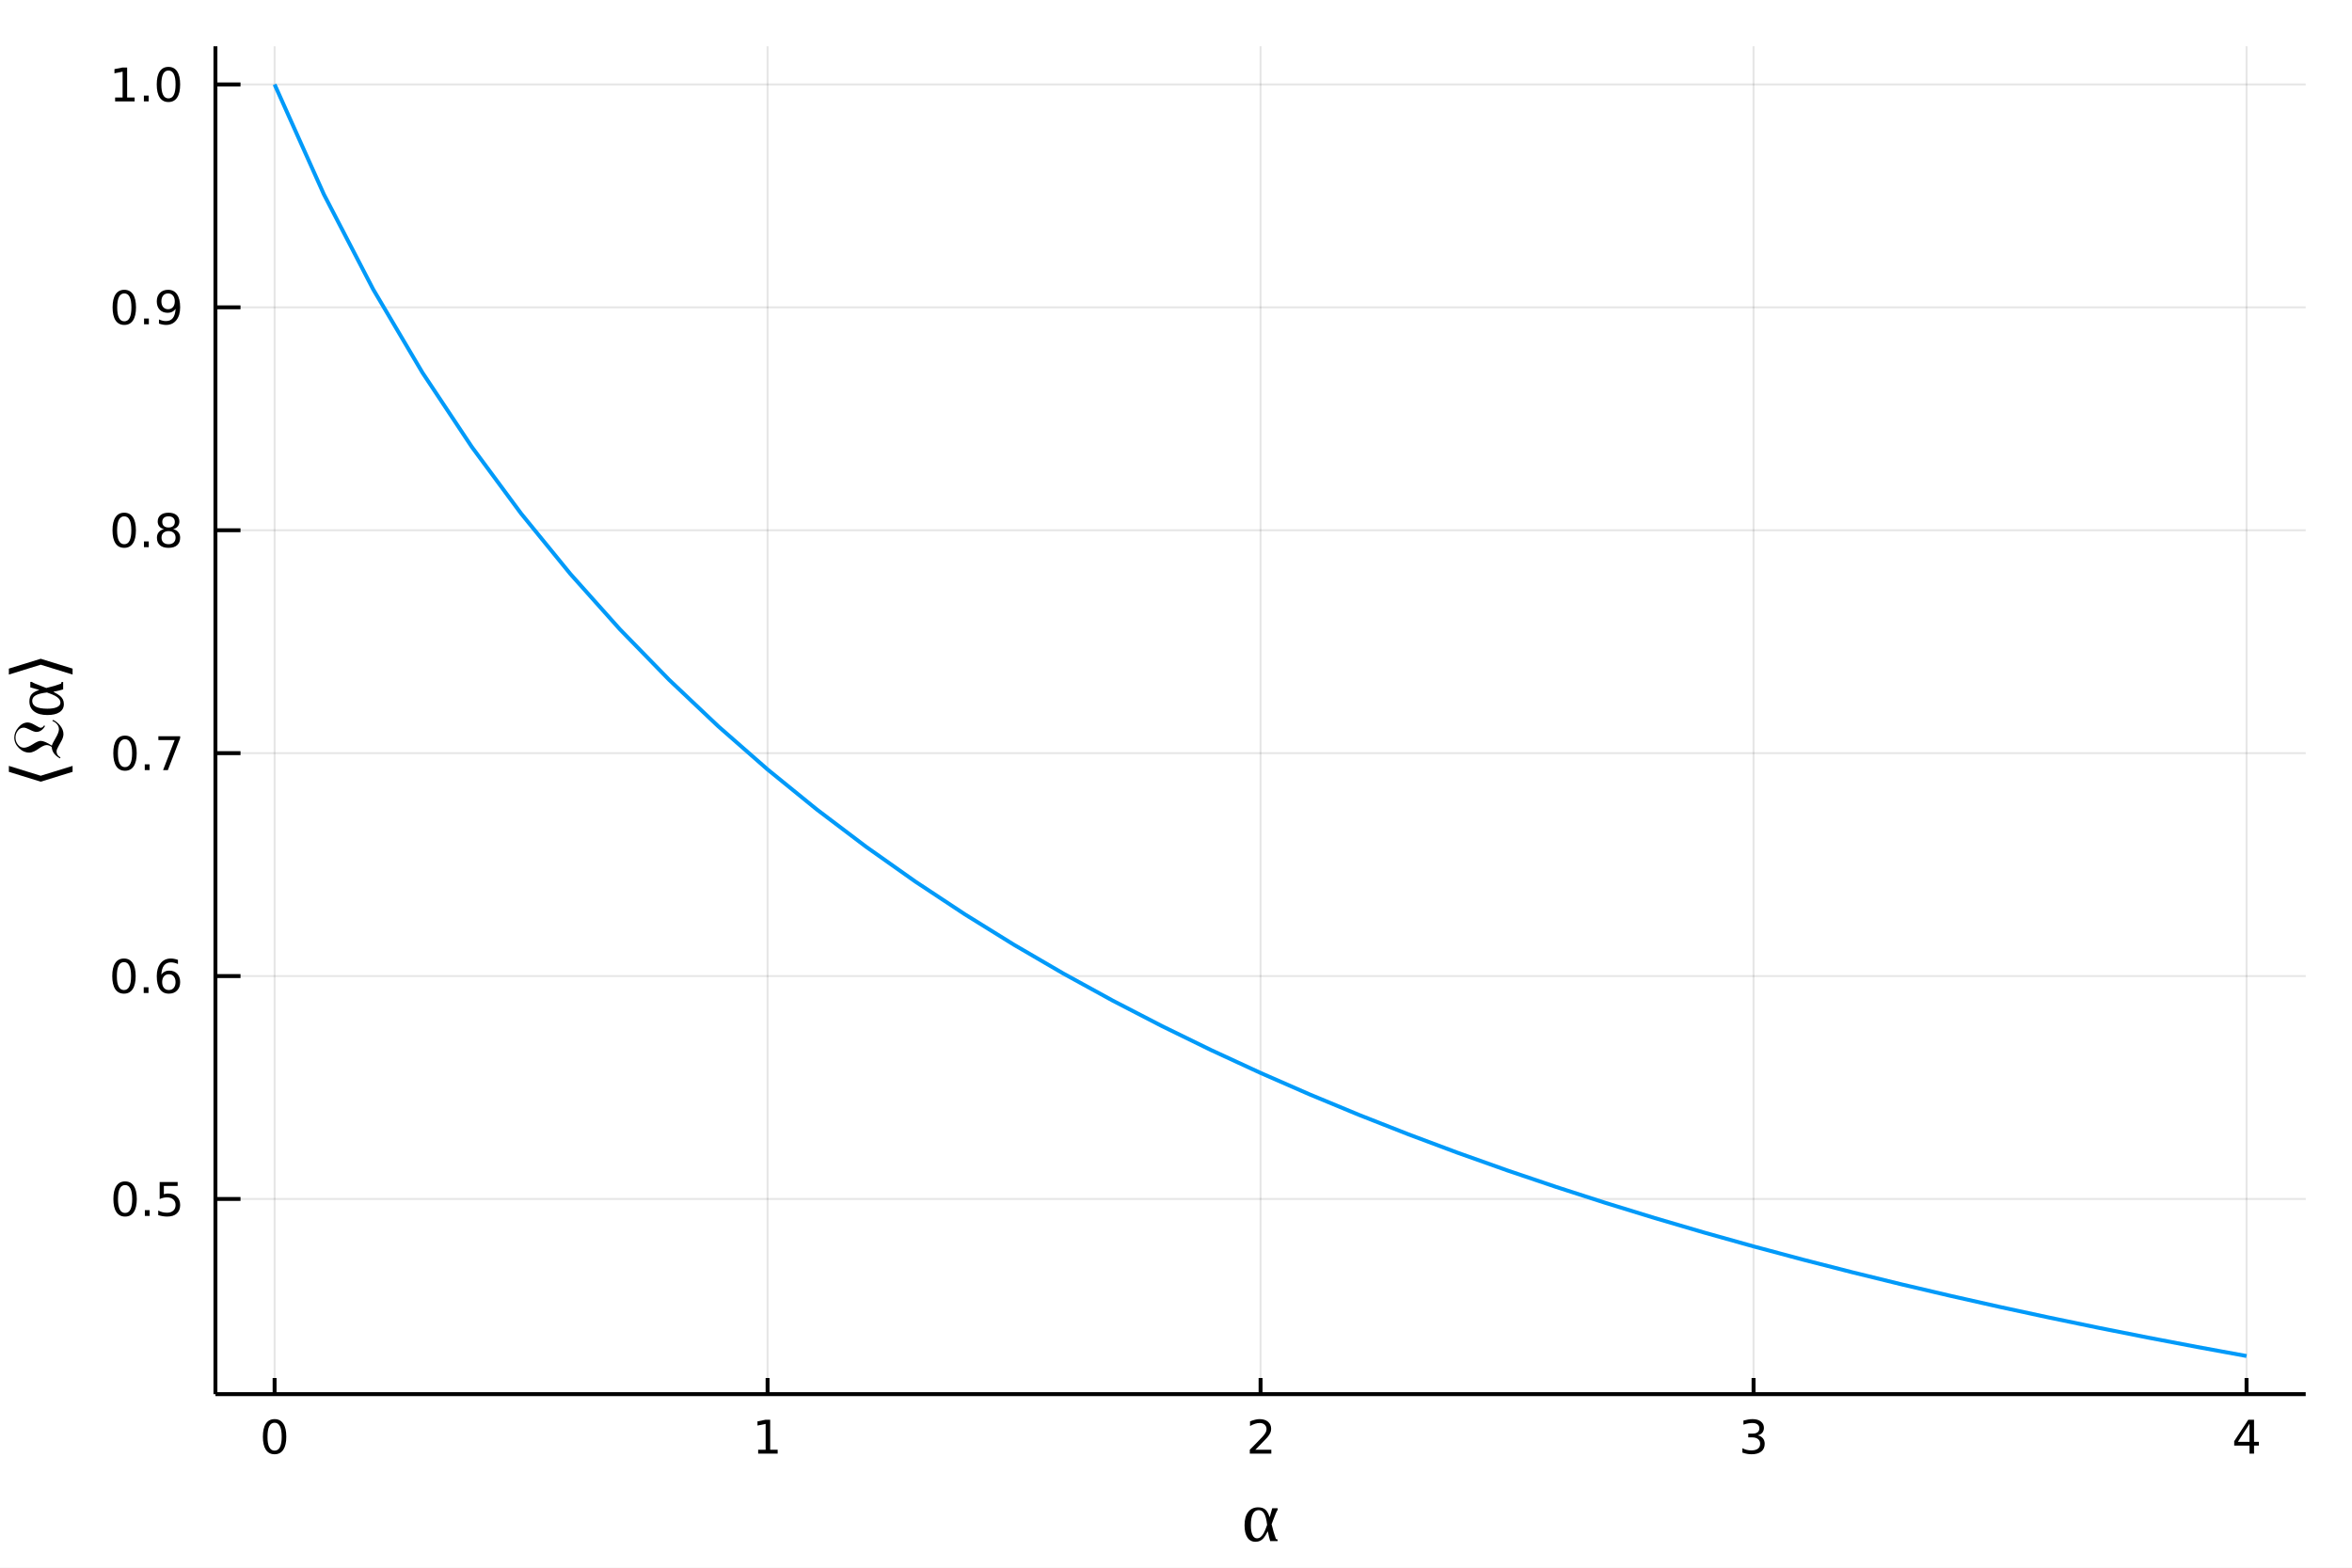
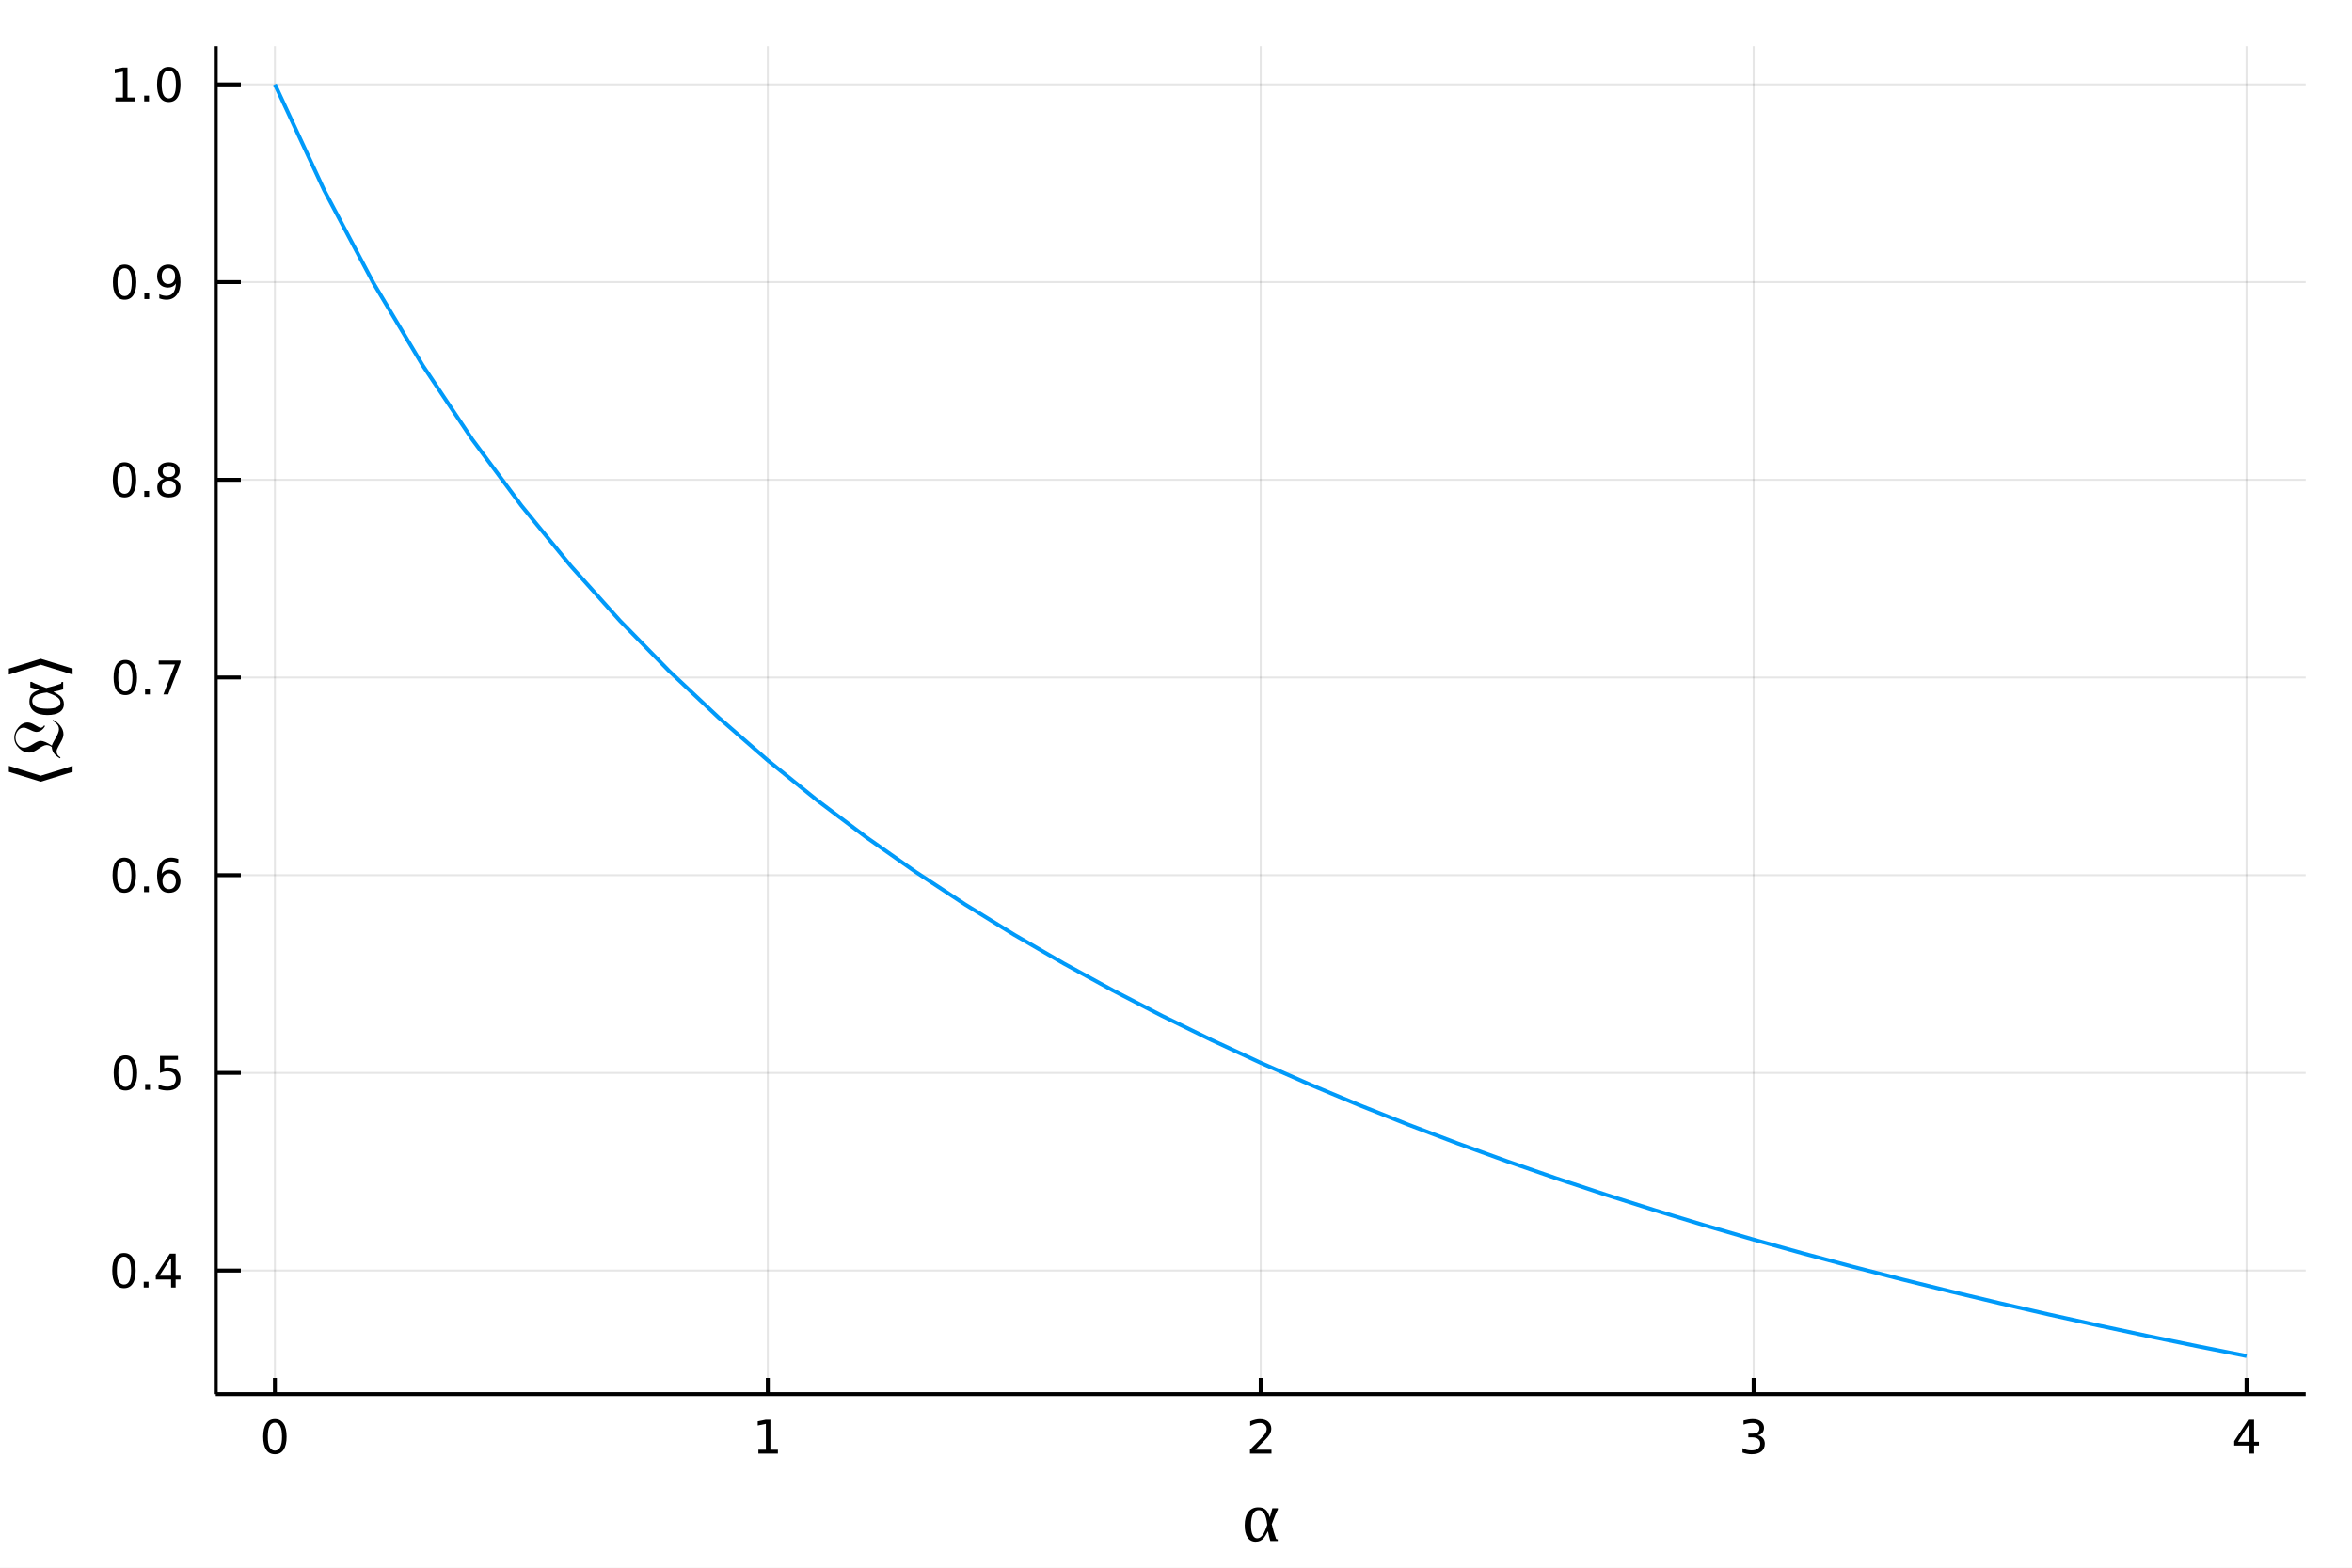
<svg xmlns="http://www.w3.org/2000/svg" width="600" height="400" viewBox="0 0 2400 1600">
  <defs>
-     <clipPath id="clip580">
+     <clipPath id="clip570">
      <rect x="0" y="0" width="2400" height="1600" />
    </clipPath>
  </defs>
-   <path clip-path="url(#clip580)" d=" M0 1600 L2400 1600 L2400 0 L0 0  Z   " fill="#ffffff" fill-rule="evenodd" fill-opacity="1" />
+   <path clip-path="url(#clip570)" d=" M0 1600 L2400 1600 L2400 0 L0 0  Z   " fill="#ffffff" fill-rule="evenodd" fill-opacity="1" />
  <defs>
-     <clipPath id="clip581">
+     <clipPath id="clip571">
      <rect x="480" y="0" width="1681" height="1600" />
    </clipPath>
  </defs>
-   <path clip-path="url(#clip580)" d=" M219.829 1422.89 L2352.76 1422.89 L2352.76 47.244 L219.829 47.244  Z   " fill="#ffffff" fill-rule="evenodd" fill-opacity="1" />
+   <path clip-path="url(#clip570)" d=" M220.153 1422.89 L2352.76 1422.89 L2352.76 47.244 L220.153 47.244  Z   " fill="#ffffff" fill-rule="evenodd" fill-opacity="1" />
  <defs>
-     <clipPath id="clip582">
-       <rect x="219" y="47" width="2134" height="1377" />
+     <clipPath id="clip572">
+       <rect x="220" y="47" width="2134" height="1377" />
    </clipPath>
  </defs>
-   <polyline clip-path="url(#clip582)" style="stroke:#000000; stroke-linecap:butt; stroke-linejoin:round; stroke-width:2; stroke-opacity:0.1; fill:none" points="   280.195,1422.89 280.195,47.244    " />
-   <polyline clip-path="url(#clip582)" style="stroke:#000000; stroke-linecap:butt; stroke-linejoin:round; stroke-width:2; stroke-opacity:0.1; fill:none" points="   783.244,1422.89 783.244,47.244    " />
-   <polyline clip-path="url(#clip582)" style="stroke:#000000; stroke-linecap:butt; stroke-linejoin:round; stroke-width:2; stroke-opacity:0.1; fill:none" points="   1286.29,1422.89 1286.29,47.244    " />
-   <polyline clip-path="url(#clip582)" style="stroke:#000000; stroke-linecap:butt; stroke-linejoin:round; stroke-width:2; stroke-opacity:0.1; fill:none" points="   1789.34,1422.89 1789.34,47.244    " />
-   <polyline clip-path="url(#clip582)" style="stroke:#000000; stroke-linecap:butt; stroke-linejoin:round; stroke-width:2; stroke-opacity:0.1; fill:none" points="   2292.39,1422.89 2292.39,47.244    " />
-   <polyline clip-path="url(#clip580)" style="stroke:#000000; stroke-linecap:butt; stroke-linejoin:round; stroke-width:4; stroke-opacity:1; fill:none" points="   219.829,1422.89 2352.76,1422.89    " />
-   <polyline clip-path="url(#clip580)" style="stroke:#000000; stroke-linecap:butt; stroke-linejoin:round; stroke-width:4; stroke-opacity:1; fill:none" points="   280.195,1422.89 280.195,1406.38    " />
-   <polyline clip-path="url(#clip580)" style="stroke:#000000; stroke-linecap:butt; stroke-linejoin:round; stroke-width:4; stroke-opacity:1; fill:none" points="   783.244,1422.89 783.244,1406.38    " />
-   <polyline clip-path="url(#clip580)" style="stroke:#000000; stroke-linecap:butt; stroke-linejoin:round; stroke-width:4; stroke-opacity:1; fill:none" points="   1286.29,1422.89 1286.29,1406.38    " />
-   <polyline clip-path="url(#clip580)" style="stroke:#000000; stroke-linecap:butt; stroke-linejoin:round; stroke-width:4; stroke-opacity:1; fill:none" points="   1789.34,1422.89 1789.34,1406.38    " />
-   <polyline clip-path="url(#clip580)" style="stroke:#000000; stroke-linecap:butt; stroke-linejoin:round; stroke-width:4; stroke-opacity:1; fill:none" points="   2292.39,1422.89 2292.39,1406.38    " />
-   <path clip-path="url(#clip580)" d="M280.195 1452.08 Q276.584 1452.08 274.755 1455.65 Q272.95 1459.19 272.95 1466.32 Q272.95 1473.43 274.755 1476.99 Q276.584 1480.53 280.195 1480.53 Q283.829 1480.53 285.635 1476.99 Q287.464 1473.43 287.464 1466.32 Q287.464 1459.19 285.635 1455.65 Q283.829 1452.08 280.195 1452.08 M280.195 1448.38 Q286.005 1448.38 289.061 1452.99 Q292.14 1457.57 292.14 1466.32 Q292.14 1475.05 289.061 1479.65 Q286.005 1484.24 280.195 1484.24 Q274.385 1484.24 271.306 1479.65 Q268.251 1475.05 268.251 1466.32 Q268.251 1457.57 271.306 1452.99 Q274.385 1448.38 280.195 1448.38 Z" fill="#000000" fill-rule="evenodd" fill-opacity="1" />
-   <path clip-path="url(#clip580)" d="M773.626 1479.63 L781.265 1479.63 L781.265 1453.26 L772.955 1454.93 L772.955 1450.67 L781.218 1449 L785.894 1449 L785.894 1479.63 L793.533 1479.63 L793.533 1483.56 L773.626 1483.56 L773.626 1479.63 Z" fill="#000000" fill-rule="evenodd" fill-opacity="1" />
-   <path clip-path="url(#clip580)" d="M1280.95 1479.63 L1297.26 1479.63 L1297.26 1483.56 L1275.32 1483.56 L1275.32 1479.63 Q1277.98 1476.87 1282.57 1472.25 Q1287.17 1467.59 1288.35 1466.25 Q1290.6 1463.73 1291.48 1461.99 Q1292.38 1460.23 1292.38 1458.54 Q1292.38 1455.79 1290.44 1454.05 Q1288.51 1452.31 1285.41 1452.31 Q1283.21 1452.31 1280.76 1453.08 Q1278.33 1453.84 1275.55 1455.39 L1275.55 1450.67 Q1278.38 1449.54 1280.83 1448.96 Q1283.28 1448.38 1285.32 1448.38 Q1290.69 1448.38 1293.89 1451.06 Q1297.08 1453.75 1297.08 1458.24 Q1297.08 1460.37 1296.27 1462.29 Q1295.48 1464.19 1293.38 1466.78 Q1292.8 1467.45 1289.7 1470.67 Q1286.59 1473.87 1280.95 1479.63 Z" fill="#000000" fill-rule="evenodd" fill-opacity="1" />
-   <path clip-path="url(#clip580)" d="M1793.59 1464.93 Q1796.95 1465.65 1798.82 1467.92 Q1800.72 1470.19 1800.72 1473.52 Q1800.72 1478.63 1797.2 1481.44 Q1793.68 1484.24 1787.2 1484.24 Q1785.02 1484.24 1782.71 1483.8 Q1780.42 1483.38 1777.96 1482.52 L1777.96 1478.01 Q1779.91 1479.14 1782.22 1479.72 Q1784.54 1480.3 1787.06 1480.3 Q1791.46 1480.3 1793.75 1478.56 Q1796.07 1476.83 1796.07 1473.52 Q1796.07 1470.46 1793.91 1468.75 Q1791.78 1467.01 1787.96 1467.01 L1783.94 1467.01 L1783.94 1463.17 L1788.15 1463.17 Q1791.6 1463.17 1793.43 1461.81 Q1795.26 1460.42 1795.26 1457.82 Q1795.26 1455.16 1793.36 1453.75 Q1791.48 1452.31 1787.96 1452.31 Q1786.04 1452.31 1783.84 1452.73 Q1781.64 1453.15 1779.01 1454.03 L1779.01 1449.86 Q1781.67 1449.12 1783.98 1448.75 Q1786.32 1448.38 1788.38 1448.38 Q1793.7 1448.38 1796.81 1450.81 Q1799.91 1453.22 1799.91 1457.34 Q1799.91 1460.21 1798.26 1462.2 Q1796.62 1464.17 1793.59 1464.93 Z" fill="#000000" fill-rule="evenodd" fill-opacity="1" />
-   <path clip-path="url(#clip580)" d="M2295.4 1453.08 L2283.59 1471.53 L2295.4 1471.53 L2295.4 1453.08 M2294.17 1449 L2300.05 1449 L2300.05 1471.53 L2304.98 1471.53 L2304.98 1475.42 L2300.05 1475.42 L2300.05 1483.56 L2295.4 1483.56 L2295.4 1475.42 L2279.8 1475.42 L2279.8 1470.9 L2294.17 1449 Z" fill="#000000" fill-rule="evenodd" fill-opacity="1" />
-   <g clip-path="url(#clip580)">
-     <text style="fill:#000000; fill-opacity:1; font-family:Times New Roman,TimesNewRoman,Times,Baskerville,Georgia,serif; font-size:73px; text-anchor:middle;" transform="rotate(0, 1286.29, 1572.84)" x="1286.29" y="1572.84">α</text>
+   <polyline clip-path="url(#clip572)" style="stroke:#000000; stroke-linecap:butt; stroke-linejoin:round; stroke-width:2; stroke-opacity:0.1; fill:none" points="   280.51,1422.89 280.51,47.244    " />
+   <polyline clip-path="url(#clip572)" style="stroke:#000000; stroke-linecap:butt; stroke-linejoin:round; stroke-width:2; stroke-opacity:0.1; fill:none" points="   783.482,1422.89 783.482,47.244    " />
+   <polyline clip-path="url(#clip572)" style="stroke:#000000; stroke-linecap:butt; stroke-linejoin:round; stroke-width:2; stroke-opacity:0.1; fill:none" points="   1286.45,1422.89 1286.45,47.244    " />
+   <polyline clip-path="url(#clip572)" style="stroke:#000000; stroke-linecap:butt; stroke-linejoin:round; stroke-width:2; stroke-opacity:0.1; fill:none" points="   1789.43,1422.89 1789.43,47.244    " />
+   <polyline clip-path="url(#clip572)" style="stroke:#000000; stroke-linecap:butt; stroke-linejoin:round; stroke-width:2; stroke-opacity:0.1; fill:none" points="   2292.4,1422.89 2292.4,47.244    " />
+   <polyline clip-path="url(#clip570)" style="stroke:#000000; stroke-linecap:butt; stroke-linejoin:round; stroke-width:4; stroke-opacity:1; fill:none" points="   220.153,1422.89 2352.76,1422.89    " />
+   <polyline clip-path="url(#clip570)" style="stroke:#000000; stroke-linecap:butt; stroke-linejoin:round; stroke-width:4; stroke-opacity:1; fill:none" points="   280.51,1422.89 280.51,1406.38    " />
+   <polyline clip-path="url(#clip570)" style="stroke:#000000; stroke-linecap:butt; stroke-linejoin:round; stroke-width:4; stroke-opacity:1; fill:none" points="   783.482,1422.89 783.482,1406.38    " />
+   <polyline clip-path="url(#clip570)" style="stroke:#000000; stroke-linecap:butt; stroke-linejoin:round; stroke-width:4; stroke-opacity:1; fill:none" points="   1286.45,1422.89 1286.45,1406.38    " />
+   <polyline clip-path="url(#clip570)" style="stroke:#000000; stroke-linecap:butt; stroke-linejoin:round; stroke-width:4; stroke-opacity:1; fill:none" points="   1789.43,1422.89 1789.43,1406.38    " />
+   <polyline clip-path="url(#clip570)" style="stroke:#000000; stroke-linecap:butt; stroke-linejoin:round; stroke-width:4; stroke-opacity:1; fill:none" points="   2292.4,1422.89 2292.4,1406.38    " />
+   <path clip-path="url(#clip570)" d="M280.51 1452.08 Q276.899 1452.08 275.07 1455.65 Q273.265 1459.19 273.265 1466.32 Q273.265 1473.43 275.07 1476.99 Q276.899 1480.53 280.51 1480.53 Q284.144 1480.53 285.95 1476.99 Q287.779 1473.43 287.779 1466.32 Q287.779 1459.19 285.95 1455.65 Q284.144 1452.08 280.51 1452.08 M280.51 1448.38 Q286.32 1448.38 289.376 1452.99 Q292.454 1457.57 292.454 1466.32 Q292.454 1475.05 289.376 1479.65 Q286.32 1484.24 280.51 1484.24 Q274.7 1484.24 271.621 1479.65 Q268.566 1475.05 268.566 1466.32 Q268.566 1457.57 271.621 1452.99 Q274.7 1448.38 280.51 1448.38 Z" fill="#000000" fill-rule="evenodd" fill-opacity="1" />
+   <path clip-path="url(#clip570)" d="M773.864 1479.63 L781.503 1479.63 L781.503 1453.26 L773.193 1454.93 L773.193 1450.67 L781.457 1449 L786.133 1449 L786.133 1479.63 L793.772 1479.63 L793.772 1483.56 L773.864 1483.56 L773.864 1479.63 Z" fill="#000000" fill-rule="evenodd" fill-opacity="1" />
+   <path clip-path="url(#clip570)" d="M1281.11 1479.63 L1297.43 1479.63 L1297.43 1483.56 L1275.48 1483.56 L1275.48 1479.63 Q1278.14 1476.87 1282.73 1472.25 Q1287.33 1467.59 1288.51 1466.25 Q1290.76 1463.73 1291.64 1461.99 Q1292.54 1460.23 1292.54 1458.54 Q1292.54 1455.79 1290.6 1454.05 Q1288.68 1452.31 1285.58 1452.31 Q1283.38 1452.31 1280.92 1453.08 Q1278.49 1453.84 1275.71 1455.39 L1275.71 1450.67 Q1278.54 1449.54 1280.99 1448.96 Q1283.45 1448.38 1285.48 1448.38 Q1290.85 1448.38 1294.05 1451.06 Q1297.24 1453.75 1297.24 1458.24 Q1297.24 1460.37 1296.43 1462.29 Q1295.64 1464.19 1293.54 1466.78 Q1292.96 1467.45 1289.86 1470.67 Q1286.76 1473.87 1281.11 1479.63 Z" fill="#000000" fill-rule="evenodd" fill-opacity="1" />
+   <path clip-path="url(#clip570)" d="M1793.67 1464.93 Q1797.03 1465.65 1798.91 1467.92 Q1800.8 1470.19 1800.8 1473.52 Q1800.8 1478.63 1797.29 1481.44 Q1793.77 1484.24 1787.29 1484.24 Q1785.11 1484.24 1782.8 1483.8 Q1780.5 1483.38 1778.05 1482.52 L1778.05 1478.01 Q1779.99 1479.14 1782.31 1479.72 Q1784.62 1480.3 1787.15 1480.3 Q1791.54 1480.3 1793.84 1478.56 Q1796.15 1476.83 1796.15 1473.52 Q1796.15 1470.46 1794 1468.75 Q1791.87 1467.01 1788.05 1467.01 L1784.02 1467.01 L1784.02 1463.17 L1788.23 1463.17 Q1791.68 1463.17 1793.51 1461.81 Q1795.34 1460.42 1795.34 1457.82 Q1795.34 1455.16 1793.44 1453.75 Q1791.57 1452.31 1788.05 1452.31 Q1786.13 1452.31 1783.93 1452.73 Q1781.73 1453.15 1779.09 1454.03 L1779.09 1449.86 Q1781.75 1449.12 1784.07 1448.75 Q1786.41 1448.38 1788.47 1448.38 Q1793.79 1448.38 1796.89 1450.81 Q1799.99 1453.22 1799.99 1457.34 Q1799.99 1460.21 1798.35 1462.2 Q1796.71 1464.17 1793.67 1464.93 Z" fill="#000000" fill-rule="evenodd" fill-opacity="1" />
+   <path clip-path="url(#clip570)" d="M2295.41 1453.08 L2283.6 1471.53 L2295.41 1471.53 L2295.41 1453.08 M2294.18 1449 L2300.06 1449 L2300.06 1471.53 L2304.99 1471.53 L2304.99 1475.42 L2300.06 1475.42 L2300.06 1483.56 L2295.41 1483.56 L2295.41 1475.42 L2279.81 1475.42 L2279.81 1470.9 L2294.18 1449 Z" fill="#000000" fill-rule="evenodd" fill-opacity="1" />
+   <g clip-path="url(#clip570)">
+     <text style="fill:#000000; fill-opacity:1; font-family:Times New Roman,TimesNewRoman,Times,Baskerville,Georgia,serif; font-size:73px; text-anchor:middle;" transform="rotate(0, 1286.45, 1572.84)" x="1286.45" y="1572.84">α</text>
  </g>
-   <polyline clip-path="url(#clip582)" style="stroke:#000000; stroke-linecap:butt; stroke-linejoin:round; stroke-width:2; stroke-opacity:0.1; fill:none" points="   219.829,1223.69 2352.76,1223.69    " />
-   <polyline clip-path="url(#clip582)" style="stroke:#000000; stroke-linecap:butt; stroke-linejoin:round; stroke-width:2; stroke-opacity:0.1; fill:none" points="   219.829,996.187 2352.76,996.187    " />
-   <polyline clip-path="url(#clip582)" style="stroke:#000000; stroke-linecap:butt; stroke-linejoin:round; stroke-width:2; stroke-opacity:0.1; fill:none" points="   219.829,768.685 2352.76,768.685    " />
-   <polyline clip-path="url(#clip582)" style="stroke:#000000; stroke-linecap:butt; stroke-linejoin:round; stroke-width:2; stroke-opacity:0.1; fill:none" points="   219.829,541.182 2352.76,541.182    " />
-   <polyline clip-path="url(#clip582)" style="stroke:#000000; stroke-linecap:butt; stroke-linejoin:round; stroke-width:2; stroke-opacity:0.1; fill:none" points="   219.829,313.68 2352.76,313.68    " />
-   <polyline clip-path="url(#clip582)" style="stroke:#000000; stroke-linecap:butt; stroke-linejoin:round; stroke-width:2; stroke-opacity:0.1; fill:none" points="   219.829,86.177 2352.76,86.177    " />
-   <polyline clip-path="url(#clip580)" style="stroke:#000000; stroke-linecap:butt; stroke-linejoin:round; stroke-width:4; stroke-opacity:1; fill:none" points="   219.829,1422.89 219.829,47.244    " />
-   <polyline clip-path="url(#clip580)" style="stroke:#000000; stroke-linecap:butt; stroke-linejoin:round; stroke-width:4; stroke-opacity:1; fill:none" points="   219.829,1223.69 245.424,1223.69    " />
-   <polyline clip-path="url(#clip580)" style="stroke:#000000; stroke-linecap:butt; stroke-linejoin:round; stroke-width:4; stroke-opacity:1; fill:none" points="   219.829,996.187 245.424,996.187    " />
-   <polyline clip-path="url(#clip580)" style="stroke:#000000; stroke-linecap:butt; stroke-linejoin:round; stroke-width:4; stroke-opacity:1; fill:none" points="   219.829,768.685 245.424,768.685    " />
-   <polyline clip-path="url(#clip580)" style="stroke:#000000; stroke-linecap:butt; stroke-linejoin:round; stroke-width:4; stroke-opacity:1; fill:none" points="   219.829,541.182 245.424,541.182    " />
-   <polyline clip-path="url(#clip580)" style="stroke:#000000; stroke-linecap:butt; stroke-linejoin:round; stroke-width:4; stroke-opacity:1; fill:none" points="   219.829,313.68 245.424,313.68    " />
-   <polyline clip-path="url(#clip580)" style="stroke:#000000; stroke-linecap:butt; stroke-linejoin:round; stroke-width:4; stroke-opacity:1; fill:none" points="   219.829,86.177 245.424,86.177    " />
-   <path clip-path="url(#clip580)" d="M127.649 1209.49 Q124.038 1209.49 122.209 1213.05 Q120.404 1216.59 120.404 1223.72 Q120.404 1230.83 122.209 1234.4 Q124.038 1237.94 127.649 1237.94 Q131.283 1237.94 133.089 1234.4 Q134.918 1230.83 134.918 1223.72 Q134.918 1216.59 133.089 1213.05 Q131.283 1209.49 127.649 1209.49 M127.649 1205.78 Q133.459 1205.78 136.515 1210.39 Q139.593 1214.97 139.593 1223.72 Q139.593 1232.45 136.515 1237.06 Q133.459 1241.64 127.649 1241.64 Q121.839 1241.64 118.76 1237.06 Q115.705 1232.45 115.705 1223.72 Q115.705 1214.97 118.76 1210.39 Q121.839 1205.78 127.649 1205.78 Z" fill="#000000" fill-rule="evenodd" fill-opacity="1" />
-   <path clip-path="url(#clip580)" d="M147.811 1235.09 L152.695 1235.09 L152.695 1240.97 L147.811 1240.97 L147.811 1235.09 Z" fill="#000000" fill-rule="evenodd" fill-opacity="1" />
-   <path clip-path="url(#clip580)" d="M162.927 1206.41 L181.283 1206.41 L181.283 1210.34 L167.209 1210.34 L167.209 1218.82 Q168.228 1218.47 169.246 1218.31 Q170.265 1218.12 171.283 1218.12 Q177.07 1218.12 180.45 1221.29 Q183.829 1224.46 183.829 1229.88 Q183.829 1235.46 180.357 1238.56 Q176.885 1241.64 170.566 1241.64 Q168.39 1241.64 166.121 1241.27 Q163.876 1240.9 161.468 1240.16 L161.468 1235.46 Q163.552 1236.59 165.774 1237.15 Q167.996 1237.71 170.473 1237.71 Q174.478 1237.71 176.815 1235.6 Q179.153 1233.49 179.153 1229.88 Q179.153 1226.27 176.815 1224.16 Q174.478 1222.06 170.473 1222.06 Q168.598 1222.06 166.723 1222.47 Q164.871 1222.89 162.927 1223.77 L162.927 1206.41 Z" fill="#000000" fill-rule="evenodd" fill-opacity="1" />
-   <path clip-path="url(#clip580)" d="M126.492 981.986 Q122.881 981.986 121.052 985.551 Q119.246 989.092 119.246 996.222 Q119.246 1003.33 121.052 1006.89 Q122.881 1010.43 126.492 1010.43 Q130.126 1010.43 131.931 1006.89 Q133.76 1003.33 133.76 996.222 Q133.76 989.092 131.931 985.551 Q130.126 981.986 126.492 981.986 M126.492 978.282 Q132.302 978.282 135.357 982.889 Q138.436 987.472 138.436 996.222 Q138.436 1004.95 135.357 1009.56 Q132.302 1014.14 126.492 1014.14 Q120.682 1014.14 117.603 1009.56 Q114.547 1004.95 114.547 996.222 Q114.547 987.472 117.603 982.889 Q120.682 978.282 126.492 978.282 Z" fill="#000000" fill-rule="evenodd" fill-opacity="1" />
-   <path clip-path="url(#clip580)" d="M146.654 1007.59 L151.538 1007.59 L151.538 1013.47 L146.654 1013.47 L146.654 1007.59 Z" fill="#000000" fill-rule="evenodd" fill-opacity="1" />
-   <path clip-path="url(#clip580)" d="M172.302 994.324 Q169.153 994.324 167.302 996.476 Q165.473 998.629 165.473 1002.38 Q165.473 1006.11 167.302 1008.28 Q169.153 1010.43 172.302 1010.43 Q175.45 1010.43 177.278 1008.28 Q179.13 1006.11 179.13 1002.38 Q179.13 998.629 177.278 996.476 Q175.45 994.324 172.302 994.324 M181.584 979.671 L181.584 983.93 Q179.825 983.097 178.019 982.657 Q176.237 982.217 174.478 982.217 Q169.848 982.217 167.394 985.342 Q164.964 988.467 164.616 994.787 Q165.982 992.773 168.042 991.708 Q170.103 990.62 172.579 990.62 Q177.788 990.62 180.797 993.791 Q183.829 996.939 183.829 1002.38 Q183.829 1007.7 180.681 1010.92 Q177.533 1014.14 172.302 1014.14 Q166.306 1014.14 163.135 1009.56 Q159.964 1004.95 159.964 996.222 Q159.964 988.027 163.853 983.166 Q167.741 978.282 174.292 978.282 Q176.052 978.282 177.834 978.629 Q179.64 978.977 181.584 979.671 Z" fill="#000000" fill-rule="evenodd" fill-opacity="1" />
-   <path clip-path="url(#clip580)" d="M127.556 754.483 Q123.945 754.483 122.117 758.048 Q120.311 761.59 120.311 768.719 Q120.311 775.826 122.117 779.391 Q123.945 782.932 127.556 782.932 Q131.191 782.932 132.996 779.391 Q134.825 775.826 134.825 768.719 Q134.825 761.59 132.996 758.048 Q131.191 754.483 127.556 754.483 M127.556 750.78 Q133.367 750.78 136.422 755.386 Q139.501 759.969 139.501 768.719 Q139.501 777.446 136.422 782.053 Q133.367 786.636 127.556 786.636 Q121.746 786.636 118.668 782.053 Q115.612 777.446 115.612 768.719 Q115.612 759.969 118.668 755.386 Q121.746 750.78 127.556 750.78 Z" fill="#000000" fill-rule="evenodd" fill-opacity="1" />
-   <path clip-path="url(#clip580)" d="M147.718 780.085 L152.603 780.085 L152.603 785.965 L147.718 785.965 L147.718 780.085 Z" fill="#000000" fill-rule="evenodd" fill-opacity="1" />
-   <path clip-path="url(#clip580)" d="M161.607 751.405 L183.829 751.405 L183.829 753.395 L171.283 785.965 L166.399 785.965 L178.204 755.34 L161.607 755.34 L161.607 751.405 Z" fill="#000000" fill-rule="evenodd" fill-opacity="1" />
-   <path clip-path="url(#clip580)" d="M126.746 526.981 Q123.135 526.981 121.307 530.546 Q119.501 534.087 119.501 541.217 Q119.501 548.323 121.307 551.888 Q123.135 555.43 126.746 555.43 Q130.381 555.43 132.186 551.888 Q134.015 548.323 134.015 541.217 Q134.015 534.087 132.186 530.546 Q130.381 526.981 126.746 526.981 M126.746 523.277 Q132.556 523.277 135.612 527.884 Q138.691 532.467 138.691 541.217 Q138.691 549.944 135.612 554.55 Q132.556 559.134 126.746 559.134 Q120.936 559.134 117.857 554.55 Q114.802 549.944 114.802 541.217 Q114.802 532.467 117.857 527.884 Q120.936 523.277 126.746 523.277 Z" fill="#000000" fill-rule="evenodd" fill-opacity="1" />
-   <path clip-path="url(#clip580)" d="M146.908 552.583 L151.792 552.583 L151.792 558.462 L146.908 558.462 L146.908 552.583 Z" fill="#000000" fill-rule="evenodd" fill-opacity="1" />
-   <path clip-path="url(#clip580)" d="M171.978 542.05 Q168.644 542.05 166.723 543.833 Q164.825 545.615 164.825 548.74 Q164.825 551.865 166.723 553.648 Q168.644 555.43 171.978 555.43 Q175.311 555.43 177.232 553.648 Q179.153 551.842 179.153 548.74 Q179.153 545.615 177.232 543.833 Q175.334 542.05 171.978 542.05 M167.302 540.06 Q164.292 539.319 162.603 537.259 Q160.936 535.199 160.936 532.236 Q160.936 528.092 163.876 525.685 Q166.839 523.277 171.978 523.277 Q177.14 523.277 180.079 525.685 Q183.019 528.092 183.019 532.236 Q183.019 535.199 181.329 537.259 Q179.663 539.319 176.677 540.06 Q180.056 540.847 181.931 543.138 Q183.829 545.43 183.829 548.74 Q183.829 553.763 180.751 556.448 Q177.695 559.134 171.978 559.134 Q166.26 559.134 163.181 556.448 Q160.126 553.763 160.126 548.74 Q160.126 545.43 162.024 543.138 Q163.922 540.847 167.302 540.06 M165.589 532.675 Q165.589 535.361 167.255 536.865 Q168.945 538.37 171.978 538.37 Q174.987 538.37 176.677 536.865 Q178.39 535.361 178.39 532.675 Q178.39 529.99 176.677 528.486 Q174.987 526.981 171.978 526.981 Q168.945 526.981 167.255 528.486 Q165.589 529.99 165.589 532.675 Z" fill="#000000" fill-rule="evenodd" fill-opacity="1" />
-   <path clip-path="url(#clip580)" d="M126.839 299.479 Q123.228 299.479 121.399 303.043 Q119.594 306.585 119.594 313.715 Q119.594 320.821 121.399 324.386 Q123.228 327.928 126.839 327.928 Q130.473 327.928 132.279 324.386 Q134.107 320.821 134.107 313.715 Q134.107 306.585 132.279 303.043 Q130.473 299.479 126.839 299.479 M126.839 295.775 Q132.649 295.775 135.705 300.381 Q138.783 304.965 138.783 313.715 Q138.783 322.441 135.705 327.048 Q132.649 331.631 126.839 331.631 Q121.029 331.631 117.95 327.048 Q114.895 322.441 114.895 313.715 Q114.895 304.965 117.95 300.381 Q121.029 295.775 126.839 295.775 Z" fill="#000000" fill-rule="evenodd" fill-opacity="1" />
-   <path clip-path="url(#clip580)" d="M147.001 325.08 L151.885 325.08 L151.885 330.96 L147.001 330.96 L147.001 325.08 Z" fill="#000000" fill-rule="evenodd" fill-opacity="1" />
-   <path clip-path="url(#clip580)" d="M162.209 330.242 L162.209 325.983 Q163.968 326.816 165.774 327.256 Q167.579 327.696 169.316 327.696 Q173.945 327.696 176.376 324.594 Q178.829 321.469 179.177 315.127 Q177.834 317.117 175.774 318.182 Q173.714 319.247 171.214 319.247 Q166.028 319.247 162.996 316.122 Q159.987 312.974 159.987 307.534 Q159.987 302.21 163.135 298.993 Q166.283 295.775 171.515 295.775 Q177.51 295.775 180.658 300.381 Q183.829 304.965 183.829 313.715 Q183.829 321.886 179.94 326.77 Q176.075 331.631 169.524 331.631 Q167.765 331.631 165.959 331.284 Q164.154 330.937 162.209 330.242 M171.515 315.59 Q174.663 315.59 176.491 313.437 Q178.343 311.284 178.343 307.534 Q178.343 303.807 176.491 301.655 Q174.663 299.479 171.515 299.479 Q168.366 299.479 166.515 301.655 Q164.686 303.807 164.686 307.534 Q164.686 311.284 166.515 313.437 Q168.366 315.59 171.515 315.59 Z" fill="#000000" fill-rule="evenodd" fill-opacity="1" />
-   <path clip-path="url(#clip580)" d="M117.464 99.522 L125.103 99.522 L125.103 73.157 L116.793 74.823 L116.793 70.564 L125.056 68.897 L129.732 68.897 L129.732 99.522 L137.371 99.522 L137.371 103.458 L117.464 103.458 L117.464 99.522 Z" fill="#000000" fill-rule="evenodd" fill-opacity="1" />
-   <path clip-path="url(#clip580)" d="M146.816 97.578 L151.7 97.578 L151.7 103.458 L146.816 103.458 L146.816 97.578 Z" fill="#000000" fill-rule="evenodd" fill-opacity="1" />
-   <path clip-path="url(#clip580)" d="M171.885 71.976 Q168.274 71.976 166.445 75.541 Q164.64 79.083 164.64 86.212 Q164.64 93.319 166.445 96.883 Q168.274 100.425 171.885 100.425 Q175.519 100.425 177.325 96.883 Q179.153 93.319 179.153 86.212 Q179.153 79.083 177.325 75.541 Q175.519 71.976 171.885 71.976 M171.885 68.272 Q177.695 68.272 180.751 72.879 Q183.829 77.462 183.829 86.212 Q183.829 94.939 180.751 99.546 Q177.695 104.129 171.885 104.129 Q166.075 104.129 162.996 99.546 Q159.941 94.939 159.941 86.212 Q159.941 77.462 162.996 72.879 Q166.075 68.272 171.885 68.272 Z" fill="#000000" fill-rule="evenodd" fill-opacity="1" />
-   <g clip-path="url(#clip580)">
+   <polyline clip-path="url(#clip572)" style="stroke:#000000; stroke-linecap:butt; stroke-linejoin:round; stroke-width:2; stroke-opacity:0.1; fill:none" points="   220.153,1296.75 2352.76,1296.75    " />
+   <polyline clip-path="url(#clip572)" style="stroke:#000000; stroke-linecap:butt; stroke-linejoin:round; stroke-width:2; stroke-opacity:0.1; fill:none" points="   220.153,1094.99 2352.76,1094.99    " />
+   <polyline clip-path="url(#clip572)" style="stroke:#000000; stroke-linecap:butt; stroke-linejoin:round; stroke-width:2; stroke-opacity:0.1; fill:none" points="   220.153,893.227 2352.76,893.227    " />
+   <polyline clip-path="url(#clip572)" style="stroke:#000000; stroke-linecap:butt; stroke-linejoin:round; stroke-width:2; stroke-opacity:0.1; fill:none" points="   220.153,691.465 2352.76,691.465    " />
+   <polyline clip-path="url(#clip572)" style="stroke:#000000; stroke-linecap:butt; stroke-linejoin:round; stroke-width:2; stroke-opacity:0.1; fill:none" points="   220.153,489.702 2352.76,489.702    " />
+   <polyline clip-path="url(#clip572)" style="stroke:#000000; stroke-linecap:butt; stroke-linejoin:round; stroke-width:2; stroke-opacity:0.1; fill:none" points="   220.153,287.94 2352.76,287.94    " />
+   <polyline clip-path="url(#clip572)" style="stroke:#000000; stroke-linecap:butt; stroke-linejoin:round; stroke-width:2; stroke-opacity:0.1; fill:none" points="   220.153,86.177 2352.76,86.177    " />
+   <polyline clip-path="url(#clip570)" style="stroke:#000000; stroke-linecap:butt; stroke-linejoin:round; stroke-width:4; stroke-opacity:1; fill:none" points="   220.153,1422.89 220.153,47.244    " />
+   <polyline clip-path="url(#clip570)" style="stroke:#000000; stroke-linecap:butt; stroke-linejoin:round; stroke-width:4; stroke-opacity:1; fill:none" points="   220.153,1296.75 245.745,1296.75    " />
+   <polyline clip-path="url(#clip570)" style="stroke:#000000; stroke-linecap:butt; stroke-linejoin:round; stroke-width:4; stroke-opacity:1; fill:none" points="   220.153,1094.99 245.745,1094.99    " />
+   <polyline clip-path="url(#clip570)" style="stroke:#000000; stroke-linecap:butt; stroke-linejoin:round; stroke-width:4; stroke-opacity:1; fill:none" points="   220.153,893.227 245.745,893.227    " />
+   <polyline clip-path="url(#clip570)" style="stroke:#000000; stroke-linecap:butt; stroke-linejoin:round; stroke-width:4; stroke-opacity:1; fill:none" points="   220.153,691.465 245.745,691.465    " />
+   <polyline clip-path="url(#clip570)" style="stroke:#000000; stroke-linecap:butt; stroke-linejoin:round; stroke-width:4; stroke-opacity:1; fill:none" points="   220.153,489.702 245.745,489.702    " />
+   <polyline clip-path="url(#clip570)" style="stroke:#000000; stroke-linecap:butt; stroke-linejoin:round; stroke-width:4; stroke-opacity:1; fill:none" points="   220.153,287.94 245.745,287.94    " />
+   <polyline clip-path="url(#clip570)" style="stroke:#000000; stroke-linecap:butt; stroke-linejoin:round; stroke-width:4; stroke-opacity:1; fill:none" points="   220.153,86.177 245.745,86.177    " />
+   <path clip-path="url(#clip570)" d="M126.492 1282.55 Q122.881 1282.55 121.052 1286.12 Q119.246 1289.66 119.246 1296.79 Q119.246 1303.89 121.052 1307.46 Q122.881 1311 126.492 1311 Q130.126 1311 131.931 1307.46 Q133.76 1303.89 133.76 1296.79 Q133.76 1289.66 131.931 1286.12 Q130.126 1282.55 126.492 1282.55 M126.492 1278.85 Q132.302 1278.85 135.357 1283.45 Q138.436 1288.04 138.436 1296.79 Q138.436 1305.51 135.357 1310.12 Q132.302 1314.7 126.492 1314.7 Q120.682 1314.7 117.603 1310.12 Q114.547 1305.51 114.547 1296.79 Q114.547 1288.04 117.603 1283.45 Q120.682 1278.85 126.492 1278.85 Z" fill="#000000" fill-rule="evenodd" fill-opacity="1" />
+   <path clip-path="url(#clip570)" d="M146.654 1308.15 L151.538 1308.15 L151.538 1314.03 L146.654 1314.03 L146.654 1308.15 Z" fill="#000000" fill-rule="evenodd" fill-opacity="1" />
+   <path clip-path="url(#clip570)" d="M174.57 1283.55 L162.765 1302 L174.57 1302 L174.57 1283.55 M173.343 1279.47 L179.223 1279.47 L179.223 1302 L184.153 1302 L184.153 1305.88 L179.223 1305.88 L179.223 1314.03 L174.57 1314.03 L174.57 1305.88 L158.968 1305.88 L158.968 1301.37 L173.343 1279.47 Z" fill="#000000" fill-rule="evenodd" fill-opacity="1" />
+   <path clip-path="url(#clip570)" d="M127.973 1080.79 Q124.362 1080.79 122.533 1084.35 Q120.728 1087.89 120.728 1095.02 Q120.728 1102.13 122.533 1105.7 Q124.362 1109.24 127.973 1109.24 Q131.607 1109.24 133.413 1105.7 Q135.242 1102.13 135.242 1095.02 Q135.242 1087.89 133.413 1084.35 Q131.607 1080.79 127.973 1080.79 M127.973 1077.08 Q133.783 1077.08 136.839 1081.69 Q139.918 1086.27 139.918 1095.02 Q139.918 1103.75 136.839 1108.36 Q133.783 1112.94 127.973 1112.94 Q122.163 1112.94 119.084 1108.36 Q116.029 1103.75 116.029 1095.02 Q116.029 1086.27 119.084 1081.69 Q122.163 1077.08 127.973 1077.08 Z" fill="#000000" fill-rule="evenodd" fill-opacity="1" />
+   <path clip-path="url(#clip570)" d="M148.135 1106.39 L153.019 1106.39 L153.019 1112.27 L148.135 1112.27 L148.135 1106.39 Z" fill="#000000" fill-rule="evenodd" fill-opacity="1" />
+   <path clip-path="url(#clip570)" d="M163.251 1077.71 L181.607 1077.71 L181.607 1081.65 L167.533 1081.65 L167.533 1090.12 Q168.552 1089.77 169.57 1089.61 Q170.589 1089.42 171.607 1089.42 Q177.394 1089.42 180.774 1092.59 Q184.153 1095.77 184.153 1101.18 Q184.153 1106.76 180.681 1109.86 Q177.209 1112.94 170.89 1112.94 Q168.714 1112.94 166.445 1112.57 Q164.2 1112.2 161.792 1111.46 L161.792 1106.76 Q163.876 1107.89 166.098 1108.45 Q168.32 1109.01 170.797 1109.01 Q174.802 1109.01 177.14 1106.9 Q179.477 1104.79 179.477 1101.18 Q179.477 1097.57 177.14 1095.46 Q174.802 1093.36 170.797 1093.36 Q168.922 1093.36 167.047 1093.77 Q165.195 1094.19 163.251 1095.07 L163.251 1077.71 Z" fill="#000000" fill-rule="evenodd" fill-opacity="1" />
+   <path clip-path="url(#clip570)" d="M126.816 879.026 Q123.205 879.026 121.376 882.591 Q119.57 886.133 119.57 893.262 Q119.57 900.369 121.376 903.933 Q123.205 907.475 126.816 907.475 Q130.45 907.475 132.256 903.933 Q134.084 900.369 134.084 893.262 Q134.084 886.133 132.256 882.591 Q130.45 879.026 126.816 879.026 M126.816 875.322 Q132.626 875.322 135.681 879.929 Q138.76 884.512 138.76 893.262 Q138.76 901.989 135.681 906.595 Q132.626 911.179 126.816 911.179 Q121.006 911.179 117.927 906.595 Q114.871 901.989 114.871 893.262 Q114.871 884.512 117.927 879.929 Q121.006 875.322 126.816 875.322 Z" fill="#000000" fill-rule="evenodd" fill-opacity="1" />
+   <path clip-path="url(#clip570)" d="M146.978 904.628 L151.862 904.628 L151.862 910.507 L146.978 910.507 L146.978 904.628 Z" fill="#000000" fill-rule="evenodd" fill-opacity="1" />
+   <path clip-path="url(#clip570)" d="M172.626 891.364 Q169.478 891.364 167.626 893.517 Q165.797 895.67 165.797 899.419 Q165.797 903.146 167.626 905.322 Q169.478 907.475 172.626 907.475 Q175.774 907.475 177.603 905.322 Q179.454 903.146 179.454 899.419 Q179.454 895.67 177.603 893.517 Q175.774 891.364 172.626 891.364 M181.908 876.711 L181.908 880.971 Q180.149 880.137 178.343 879.697 Q176.561 879.258 174.802 879.258 Q170.172 879.258 167.718 882.383 Q165.288 885.508 164.941 891.827 Q166.306 889.813 168.366 888.748 Q170.427 887.66 172.903 887.66 Q178.112 887.66 181.121 890.832 Q184.153 893.98 184.153 899.419 Q184.153 904.744 181.005 907.961 Q177.857 911.179 172.626 911.179 Q166.63 911.179 163.459 906.595 Q160.288 901.989 160.288 893.262 Q160.288 885.068 164.177 880.207 Q168.066 875.322 174.616 875.322 Q176.376 875.322 178.158 875.67 Q179.964 876.017 181.908 876.711 Z" fill="#000000" fill-rule="evenodd" fill-opacity="1" />
+   <path clip-path="url(#clip570)" d="M127.881 677.264 Q124.269 677.264 122.441 680.828 Q120.635 684.37 120.635 691.5 Q120.635 698.606 122.441 702.171 Q124.269 705.713 127.881 705.713 Q131.515 705.713 133.32 702.171 Q135.149 698.606 135.149 691.5 Q135.149 684.37 133.32 680.828 Q131.515 677.264 127.881 677.264 M127.881 673.56 Q133.691 673.56 136.746 678.166 Q139.825 682.75 139.825 691.5 Q139.825 700.226 136.746 704.833 Q133.691 709.416 127.881 709.416 Q122.07 709.416 118.992 704.833 Q115.936 700.226 115.936 691.5 Q115.936 682.75 118.992 678.166 Q122.07 673.56 127.881 673.56 Z" fill="#000000" fill-rule="evenodd" fill-opacity="1" />
+   <path clip-path="url(#clip570)" d="M148.042 702.865 L152.927 702.865 L152.927 708.745 L148.042 708.745 L148.042 702.865 Z" fill="#000000" fill-rule="evenodd" fill-opacity="1" />
+   <path clip-path="url(#clip570)" d="M161.931 674.185 L184.153 674.185 L184.153 676.176 L171.607 708.745 L166.723 708.745 L178.528 678.12 L161.931 678.12 L161.931 674.185 Z" fill="#000000" fill-rule="evenodd" fill-opacity="1" />
+   <path clip-path="url(#clip570)" d="M127.07 475.501 Q123.459 475.501 121.631 479.066 Q119.825 482.608 119.825 489.737 Q119.825 496.844 121.631 500.408 Q123.459 503.95 127.07 503.95 Q130.705 503.95 132.51 500.408 Q134.339 496.844 134.339 489.737 Q134.339 482.608 132.51 479.066 Q130.705 475.501 127.07 475.501 M127.07 471.797 Q132.881 471.797 135.936 476.404 Q139.015 480.987 139.015 489.737 Q139.015 498.464 135.936 503.07 Q132.881 507.654 127.07 507.654 Q121.26 507.654 118.182 503.07 Q115.126 498.464 115.126 489.737 Q115.126 480.987 118.182 476.404 Q121.26 471.797 127.07 471.797 Z" fill="#000000" fill-rule="evenodd" fill-opacity="1" />
+   <path clip-path="url(#clip570)" d="M147.232 501.103 L152.117 501.103 L152.117 506.982 L147.232 506.982 L147.232 501.103 Z" fill="#000000" fill-rule="evenodd" fill-opacity="1" />
+   <path clip-path="url(#clip570)" d="M172.302 490.571 Q168.968 490.571 167.047 492.353 Q165.149 494.135 165.149 497.26 Q165.149 500.385 167.047 502.168 Q168.968 503.95 172.302 503.95 Q175.635 503.95 177.556 502.168 Q179.477 500.362 179.477 497.26 Q179.477 494.135 177.556 492.353 Q175.658 490.571 172.302 490.571 M167.626 488.58 Q164.616 487.839 162.927 485.779 Q161.26 483.719 161.26 480.756 Q161.26 476.612 164.2 474.205 Q167.163 471.797 172.302 471.797 Q177.464 471.797 180.403 474.205 Q183.343 476.612 183.343 480.756 Q183.343 483.719 181.653 485.779 Q179.987 487.839 177.001 488.58 Q180.38 489.367 182.255 491.658 Q184.153 493.95 184.153 497.26 Q184.153 502.283 181.075 504.969 Q178.019 507.654 172.302 507.654 Q166.584 507.654 163.505 504.969 Q160.45 502.283 160.45 497.26 Q160.45 493.95 162.348 491.658 Q164.246 489.367 167.626 488.58 M165.913 481.196 Q165.913 483.881 167.579 485.385 Q169.269 486.89 172.302 486.89 Q175.311 486.89 177.001 485.385 Q178.714 483.881 178.714 481.196 Q178.714 478.51 177.001 477.006 Q175.311 475.501 172.302 475.501 Q169.269 475.501 167.579 477.006 Q165.913 478.51 165.913 481.196 Z" fill="#000000" fill-rule="evenodd" fill-opacity="1" />
+   <path clip-path="url(#clip570)" d="M127.163 273.739 Q123.552 273.739 121.723 277.303 Q119.918 280.845 119.918 287.975 Q119.918 295.081 121.723 298.646 Q123.552 302.188 127.163 302.188 Q130.797 302.188 132.603 298.646 Q134.431 295.081 134.431 287.975 Q134.431 280.845 132.603 277.303 Q130.797 273.739 127.163 273.739 M127.163 270.035 Q132.973 270.035 136.029 274.641 Q139.107 279.225 139.107 287.975 Q139.107 296.702 136.029 301.308 Q132.973 305.891 127.163 305.891 Q121.353 305.891 118.274 301.308 Q115.219 296.702 115.219 287.975 Q115.219 279.225 118.274 274.641 Q121.353 270.035 127.163 270.035 Z" fill="#000000" fill-rule="evenodd" fill-opacity="1" />
+   <path clip-path="url(#clip570)" d="M147.325 299.34 L152.209 299.34 L152.209 305.22 L147.325 305.22 L147.325 299.34 Z" fill="#000000" fill-rule="evenodd" fill-opacity="1" />
+   <path clip-path="url(#clip570)" d="M162.533 304.502 L162.533 300.243 Q164.292 301.077 166.098 301.516 Q167.903 301.956 169.64 301.956 Q174.269 301.956 176.7 298.854 Q179.153 295.729 179.501 289.387 Q178.158 291.377 176.098 292.442 Q174.038 293.507 171.538 293.507 Q166.353 293.507 163.32 290.382 Q160.311 287.234 160.311 281.794 Q160.311 276.47 163.459 273.253 Q166.607 270.035 171.839 270.035 Q177.834 270.035 180.982 274.641 Q184.153 279.225 184.153 287.975 Q184.153 296.146 180.265 301.03 Q176.399 305.891 169.848 305.891 Q168.089 305.891 166.283 305.544 Q164.478 305.197 162.533 304.502 M171.839 289.85 Q174.987 289.85 176.815 287.697 Q178.667 285.544 178.667 281.794 Q178.667 278.067 176.815 275.915 Q174.987 273.739 171.839 273.739 Q168.691 273.739 166.839 275.915 Q165.01 278.067 165.01 281.794 Q165.01 285.544 166.839 287.697 Q168.691 289.85 171.839 289.85 Z" fill="#000000" fill-rule="evenodd" fill-opacity="1" />
+   <path clip-path="url(#clip570)" d="M117.788 99.522 L125.427 99.522 L125.427 73.157 L117.117 74.823 L117.117 70.564 L125.381 68.897 L130.056 68.897 L130.056 99.522 L137.695 99.522 L137.695 103.458 L117.788 103.458 L117.788 99.522 Z" fill="#000000" fill-rule="evenodd" fill-opacity="1" />
+   <path clip-path="url(#clip570)" d="M147.14 97.578 L152.024 97.578 L152.024 103.458 L147.14 103.458 L147.14 97.578 Z" fill="#000000" fill-rule="evenodd" fill-opacity="1" />
+   <path clip-path="url(#clip570)" d="M172.209 71.976 Q168.598 71.976 166.769 75.541 Q164.964 79.083 164.964 86.212 Q164.964 93.319 166.769 96.883 Q168.598 100.425 172.209 100.425 Q175.843 100.425 177.649 96.883 Q179.477 93.319 179.477 86.212 Q179.477 79.083 177.649 75.541 Q175.843 71.976 172.209 71.976 M172.209 68.272 Q178.019 68.272 181.075 72.879 Q184.153 77.462 184.153 86.212 Q184.153 94.939 181.075 99.546 Q178.019 104.129 172.209 104.129 Q166.399 104.129 163.32 99.546 Q160.265 94.939 160.265 86.212 Q160.265 77.462 163.32 72.879 Q166.399 68.272 172.209 68.272 Z" fill="#000000" fill-rule="evenodd" fill-opacity="1" />
+   <g clip-path="url(#clip570)">
    <text style="fill:#000000; fill-opacity:1; font-family:Times New Roman,TimesNewRoman,Times,Baskerville,Georgia,serif; font-size:73px; text-anchor:middle;" transform="rotate(-90, 64.4366, 735.068)" x="64.437" y="735.068">⟨𝔏α⟩</text>
  </g>
-   <polyline clip-path="url(#clip582)" style="stroke:#009af9; stroke-linecap:butt; stroke-linejoin:round; stroke-width:4; stroke-opacity:1; fill:none" points="   280.195,86.177 330.5,198.377 380.805,295.298 431.11,380.384 481.415,456.069 531.72,524.101 582.024,585.768 632.329,642.043 682.634,693.679 732.939,741.275    783.244,785.316 833.549,826.206 883.854,864.281 934.159,899.828 984.463,933.094 1034.77,964.292 1085.07,993.609 1135.38,1021.21 1185.68,1047.23 1235.99,1071.81    1286.29,1095.05 1336.6,1117.06 1386.9,1137.93 1437.21,1157.73 1487.51,1176.55 1537.82,1194.45 1588.12,1211.49 1638.43,1227.73 1688.73,1243.21 1739.04,1257.98    1789.34,1272.09 1839.65,1285.57 1889.95,1298.46 1940.26,1310.8 1990.56,1322.61 2040.87,1333.93 2091.17,1344.77 2141.48,1355.18 2191.78,1365.16 2242.09,1374.75    2292.39,1383.96    " />
+   <polyline clip-path="url(#clip572)" style="stroke:#009af9; stroke-linecap:butt; stroke-linejoin:round; stroke-width:4; stroke-opacity:1; fill:none" points="   280.51,86.177 330.807,194.209 381.105,288.993 431.402,373.034 481.699,448.21 531.996,515.966 582.293,577.433 632.591,633.513 682.888,684.936 733.185,732.298    783.482,776.093 833.78,816.737 884.077,854.577 934.374,889.912 984.671,922.995 1034.97,954.046 1085.27,983.257 1135.56,1010.79 1185.86,1036.8 1236.16,1061.41    1286.45,1084.73 1336.75,1106.87 1387.05,1127.92 1437.35,1147.95 1487.64,1167.04 1537.94,1185.26 1588.24,1202.67 1638.54,1219.31 1688.83,1235.24 1739.13,1250.5    1789.43,1265.14 1839.72,1279.19 1890.02,1292.68 1940.32,1305.65 1990.62,1318.13 2040.91,1330.13 2091.21,1341.7 2141.51,1352.84 2191.8,1363.59 2242.1,1373.95    2292.4,1383.96    " />
</svg>
